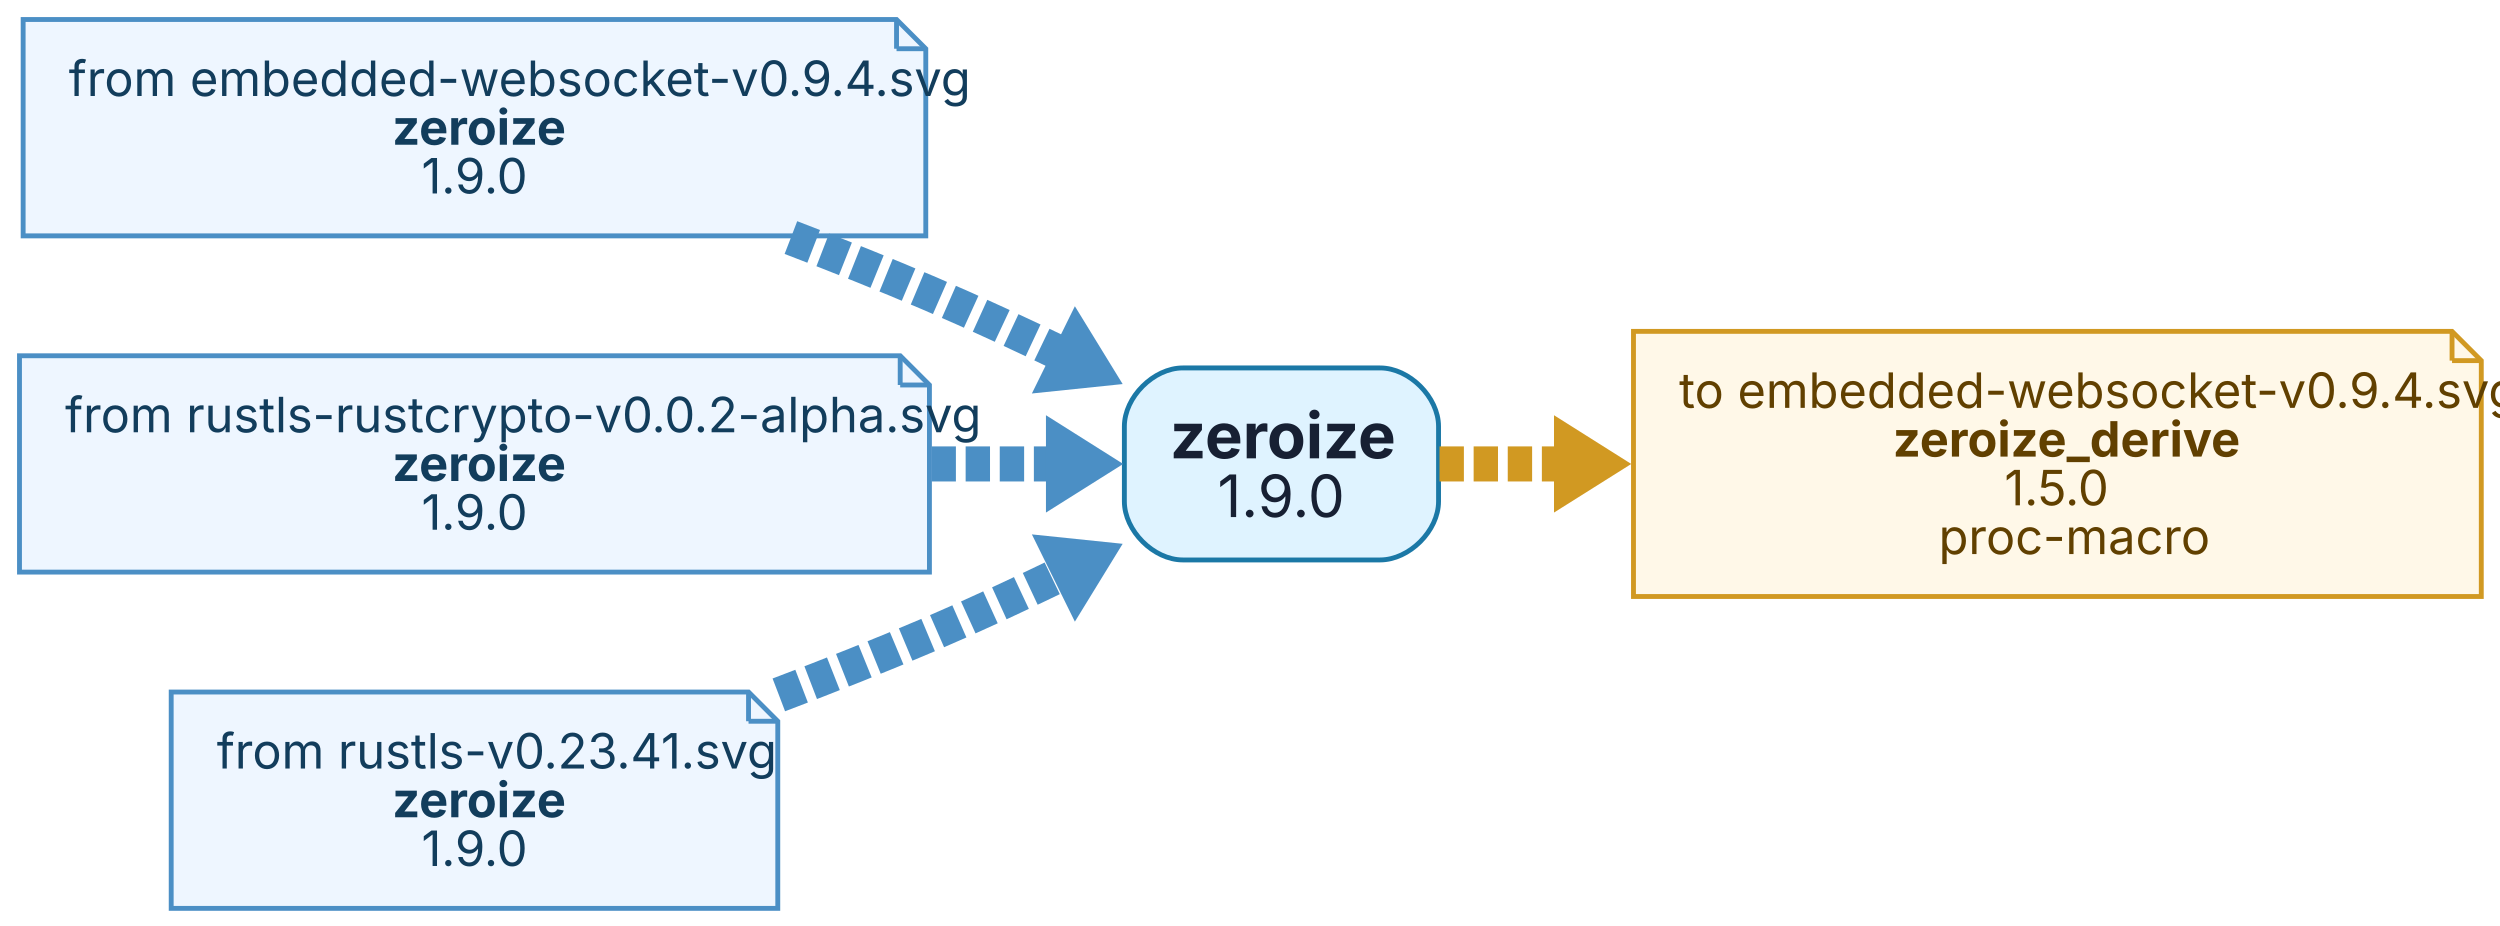
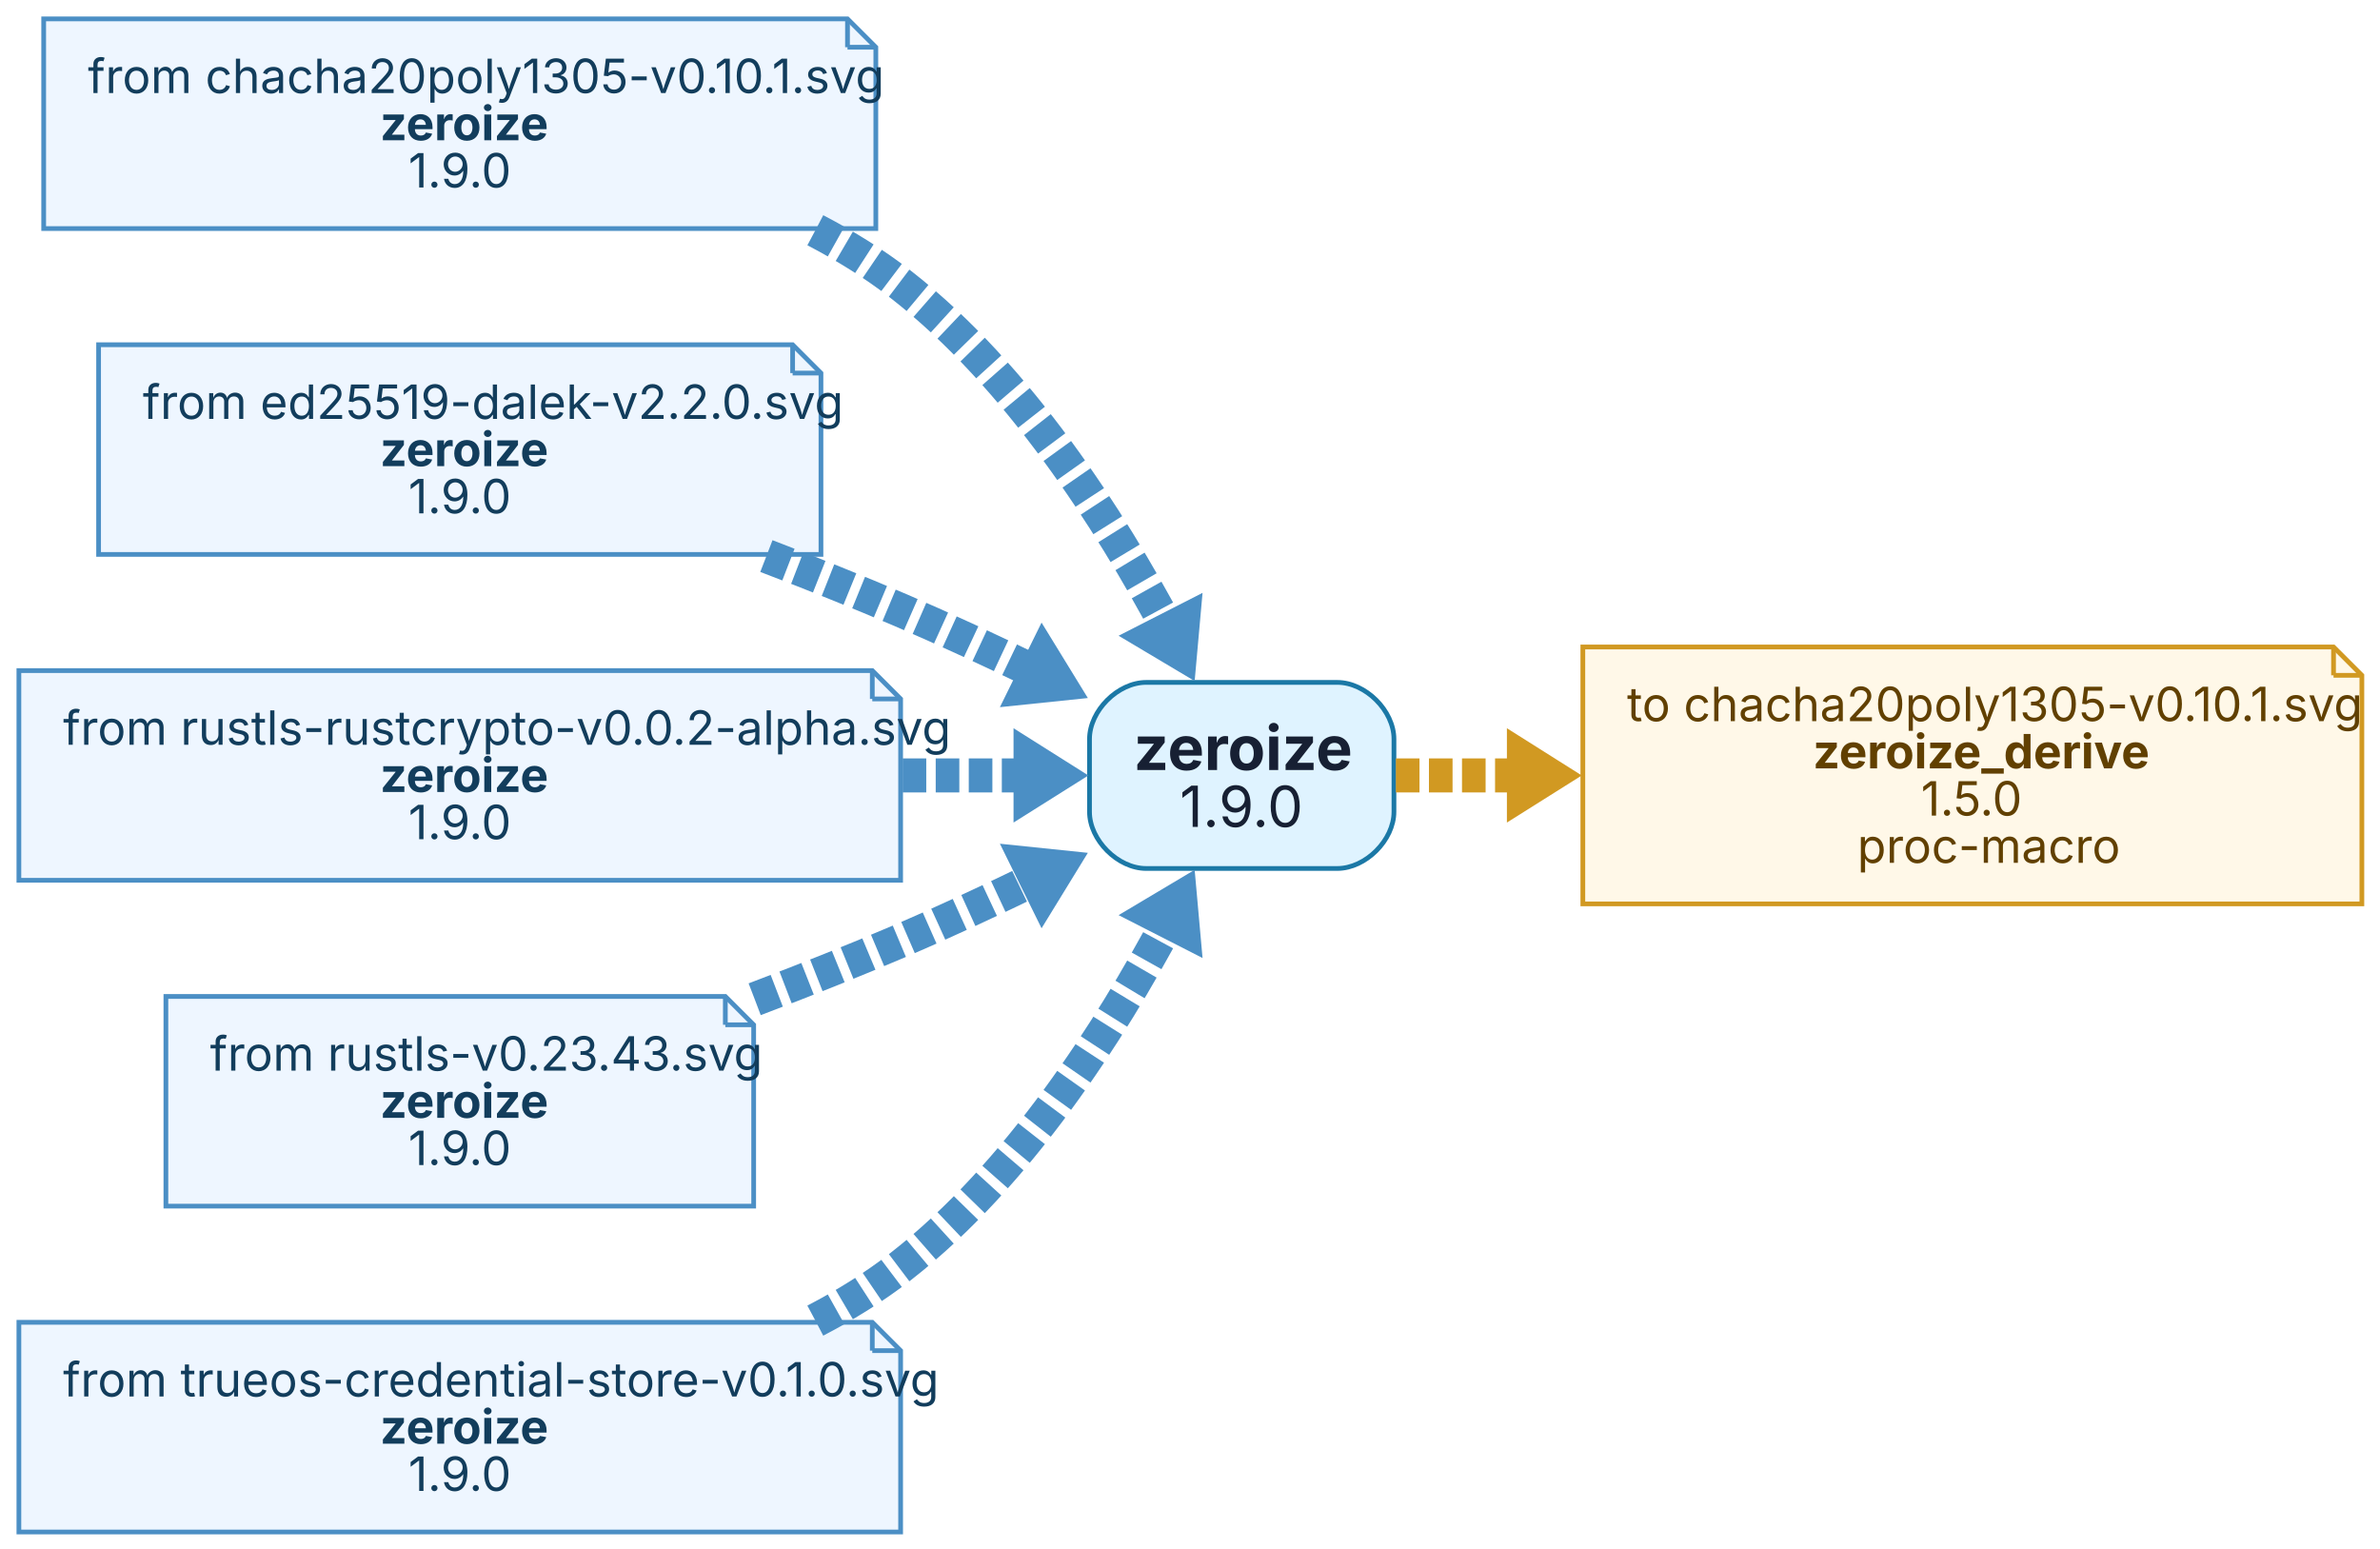
- <svg xmlns="http://www.w3.org/2000/svg" width="513pt" height="190pt" viewBox="0.00 0.00 513.00 190.00">
-   <g id="graph0" class="graph" transform="scale(1 1) rotate(0) translate(4 186.4)">
-     <polygon fill="white" stroke="none" points="-4,4 -4,-186.4 509.16,-186.4 509.16,4 -4,4" />
+ <svg xmlns="http://www.w3.org/2000/svg" width="504pt" height="328pt" viewBox="0.00 0.00 504.00 328.00">
+   <g id="graph0" class="graph" transform="scale(1 1) rotate(0) translate(4 324.4)">
+     <polygon fill="white" stroke="none" points="-4,4 -4,-324.4 500.16,-324.4 500.16,4 -4,4" />
    <g id="node1" class="node">
-       <path fill="#dff3ff" stroke="#1b78a6" d="M279.19,-110.9C279.19,-110.9 238.72,-110.9 238.72,-110.9 232.72,-110.9 226.72,-104.9 226.72,-98.9 226.72,-98.9 226.72,-83.5 226.72,-83.5 226.72,-77.5 232.72,-71.5 238.72,-71.5 238.72,-71.5 279.19,-71.5 279.19,-71.5 285.19,-71.5 291.19,-77.5 291.19,-83.5 291.19,-83.5 291.19,-98.9 291.19,-98.9 291.19,-104.9 285.19,-110.9 279.19,-110.9" />
-       <text xml:space="preserve" text-anchor="start" x="236.08" y="-92.35" font-family="Inter,Arial" font-weight="bold" font-size="13.00" fill="#172033">zeroize</text>
-       <text xml:space="preserve" text-anchor="start" x="245.83" y="-80.3" font-family="Inter,Arial" font-size="12.00" fill="#172033">1.9.0</text>
+       <path fill="#dff3ff" stroke="#1b78a6" d="M279.19,-179.9C279.19,-179.9 238.72,-179.9 238.72,-179.9 232.72,-179.9 226.72,-173.9 226.72,-167.9 226.72,-167.9 226.72,-152.5 226.72,-152.5 226.72,-146.5 232.72,-140.5 238.72,-140.5 238.72,-140.5 279.19,-140.5 279.19,-140.5 285.19,-140.5 291.19,-146.5 291.19,-152.5 291.19,-152.5 291.19,-167.9 291.19,-167.9 291.19,-173.9 285.19,-179.9 279.19,-179.9" />
+       <text xml:space="preserve" text-anchor="start" x="236.08" y="-161.35" font-family="Inter,Arial" font-weight="bold" font-size="13.00" fill="#172033">zeroize</text>
+       <text xml:space="preserve" text-anchor="start" x="245.83" y="-149.3" font-family="Inter,Arial" font-size="12.00" fill="#172033">1.9.0</text>
    </g>
    <g id="node2" class="node">
-       <polygon fill="#fff8e8" stroke="#d19922" points="499.16,-118.4 331.19,-118.4 331.19,-64 505.16,-64 505.16,-112.4 499.16,-118.4" />
-       <polyline fill="none" stroke="#d19922" points="499.16,-118.4 499.16,-112.4" />
-       <polyline fill="none" stroke="#d19922" points="505.16,-112.4 499.16,-112.4" />
-       <text xml:space="preserve" text-anchor="start" x="340.55" y="-102.7" font-family="Inter,Arial" font-size="10.00" fill="#614000">to embedded-websocket-v0.9.4.svg</text>
-       <text xml:space="preserve" text-anchor="start" x="384.42" y="-92.7" font-family="Inter,Arial" font-weight="bold" font-size="10.00" fill="#614000">zeroize_derive</text>
-       <text xml:space="preserve" text-anchor="start" x="407.3" y="-82.7" font-family="Inter,Arial" font-size="10.00" fill="#614000">1.5.0</text>
-       <text xml:space="preserve" text-anchor="start" x="393.8" y="-72.7" font-family="Inter,Arial" font-size="10.00" fill="#614000">proc-macro</text>
+       <polygon fill="#fff8e8" stroke="#d19922" points="490.16,-187.4 331.19,-187.4 331.19,-133 496.16,-133 496.16,-181.4 490.16,-187.4" />
+       <polyline fill="none" stroke="#d19922" points="490.16,-187.4 490.16,-181.4" />
+       <polyline fill="none" stroke="#d19922" points="496.16,-181.4 490.16,-181.4" />
+       <text xml:space="preserve" text-anchor="start" x="340.55" y="-171.7" font-family="Inter,Arial" font-size="10.00" fill="#614000">to chacha20poly1305-v0.10.1.svg</text>
+       <text xml:space="preserve" text-anchor="start" x="379.92" y="-161.7" font-family="Inter,Arial" font-weight="bold" font-size="10.00" fill="#614000">zeroize_derive</text>
+       <text xml:space="preserve" text-anchor="start" x="402.8" y="-151.7" font-family="Inter,Arial" font-size="10.00" fill="#614000">1.5.0</text>
+       <text xml:space="preserve" text-anchor="start" x="389.3" y="-141.7" font-family="Inter,Arial" font-size="10.00" fill="#614000">proc-macro</text>
    </g>
    <g id="edge1" class="edge">
-       <path fill="none" stroke="#d19922" stroke-width="7.2" stroke-dasharray="5,2" d="M291.39,-91.2C299.61,-91.2 308.92,-91.2 318.67,-91.2" />
-       <polygon fill="#d19922" stroke="#d19922" stroke-width="7.2" points="318.48,-94.67 323.98,-91.2 318.48,-87.74 318.48,-94.67" />
+       <path fill="none" stroke="#d19922" stroke-width="7.2" stroke-dasharray="5,2" d="M291.6,-160.2C299.86,-160.2 309.2,-160.2 318.94,-160.2" />
+       <polygon fill="#d19922" stroke="#d19922" stroke-width="7.2" points="318.71,-163.67 324.21,-160.2 318.71,-156.74 318.71,-163.67" />
    </g>
    <g id="node3" class="node">
-       <polygon fill="#eef6ff" stroke="#4b8fc5" points="179.97,-182.4 0.75,-182.4 0.75,-138 185.97,-138 185.97,-176.4 179.97,-182.4" />
-       <polyline fill="none" stroke="#4b8fc5" points="179.97,-182.4 179.97,-176.4" />
-       <polyline fill="none" stroke="#4b8fc5" points="185.97,-176.4 179.97,-176.4" />
-       <text xml:space="preserve" text-anchor="start" x="10.11" y="-166.7" font-family="Inter,Arial" font-size="10.00" fill="#123d5c">from embedded-websocket-v0.9.4.svg</text>
+       <polygon fill="#eef6ff" stroke="#4b8fc5" points="175.47,-320.4 5.25,-320.4 5.25,-276 181.47,-276 181.47,-314.4 175.47,-320.4" />
+       <polyline fill="none" stroke="#4b8fc5" points="175.47,-320.4 175.47,-314.4" />
+       <polyline fill="none" stroke="#4b8fc5" points="181.47,-314.4 175.47,-314.4" />
+       <text xml:space="preserve" text-anchor="start" x="14.61" y="-304.7" font-family="Inter,Arial" font-size="10.00" fill="#123d5c">from chacha20poly1305-v0.10.1.svg</text>
+       <text xml:space="preserve" text-anchor="start" x="76.49" y="-294.7" font-family="Inter,Arial" font-weight="bold" font-size="10.00" fill="#123d5c">zeroize</text>
+       <text xml:space="preserve" text-anchor="start" x="82.49" y="-284.7" font-family="Inter,Arial" font-size="10.00" fill="#123d5c">1.9.0</text>
+     </g>
+     <g id="edge2" class="edge">
+       <path fill="none" stroke="#4b8fc5" stroke-width="7.2" stroke-dasharray="5,2" d="M168.67,-275.64C175.07,-272.3 181.19,-268.5 186.72,-264.2 211.69,-244.76 231.17,-214.11 243.41,-191.11" />
+       <polygon fill="#4b8fc5" stroke="#4b8fc5" stroke-width="7.2" points="246.49,-192.69 245.91,-186.21 240.32,-189.54 246.49,-192.69" />
+     </g>
+     <g id="node4" class="node">
+       <polygon fill="#eef6ff" stroke="#4b8fc5" points="163.85,-251.4 16.88,-251.4 16.88,-207 169.85,-207 169.85,-245.4 163.85,-251.4" />
+       <polyline fill="none" stroke="#4b8fc5" points="163.85,-251.4 163.85,-245.4" />
+       <polyline fill="none" stroke="#4b8fc5" points="169.85,-245.4 163.85,-245.4" />
+       <text xml:space="preserve" text-anchor="start" x="26.24" y="-235.7" font-family="Inter,Arial" font-size="10.00" fill="#123d5c">from ed25519-dalek-v2.2.0.svg</text>
+       <text xml:space="preserve" text-anchor="start" x="76.49" y="-225.7" font-family="Inter,Arial" font-weight="bold" font-size="10.00" fill="#123d5c">zeroize</text>
+       <text xml:space="preserve" text-anchor="start" x="82.49" y="-215.7" font-family="Inter,Arial" font-size="10.00" fill="#123d5c">1.9.0</text>
+     </g>
+     <g id="edge3" class="edge">
+       <path fill="none" stroke="#4b8fc5" stroke-width="7.2" stroke-dasharray="5,2" d="M158.3,-206.65C167.89,-202.98 177.61,-199.1 186.72,-195.2 196.19,-191.14 206.2,-186.47 215.63,-181.89" />
+       <polygon fill="#4b8fc5" stroke="#4b8fc5" stroke-width="7.2" points="216.91,-185.12 220.31,-179.58 213.85,-178.91 216.91,-185.12" />
+     </g>
+     <g id="node5" class="node">
+       <polygon fill="#eef6ff" stroke="#4b8fc5" points="180.72,-182.4 0,-182.4 0,-138 186.72,-138 186.72,-176.4 180.72,-182.4" />
+       <polyline fill="none" stroke="#4b8fc5" points="180.72,-182.4 180.72,-176.4" />
+       <polyline fill="none" stroke="#4b8fc5" points="186.72,-176.4 180.72,-176.4" />
+       <text xml:space="preserve" text-anchor="start" x="9.36" y="-166.7" font-family="Inter,Arial" font-size="10.00" fill="#123d5c">from rustls-rustcrypto-v0.0.2-alpha.svg</text>
      <text xml:space="preserve" text-anchor="start" x="76.49" y="-156.7" font-family="Inter,Arial" font-weight="bold" font-size="10.00" fill="#123d5c">zeroize</text>
      <text xml:space="preserve" text-anchor="start" x="82.49" y="-146.7" font-family="Inter,Arial" font-size="10.00" fill="#123d5c">1.9.0</text>
    </g>
-     <g id="edge2" class="edge">
-       <path fill="none" stroke="#4b8fc5" stroke-width="7.2" stroke-dasharray="5,2" d="M158.3,-137.65C167.89,-133.98 177.61,-130.1 186.72,-126.2 196.19,-122.14 206.2,-117.47 215.63,-112.89" />
-       <polygon fill="#4b8fc5" stroke="#4b8fc5" stroke-width="7.2" points="216.91,-116.12 220.31,-110.58 213.85,-109.91 216.91,-116.12" />
+     <g id="edge4" class="edge">
+       <path fill="none" stroke="#4b8fc5" stroke-width="7.2" stroke-dasharray="5,2" d="M187.15,-160.2C196.65,-160.2 205.94,-160.2 214.51,-160.2" />
+       <polygon fill="#4b8fc5" stroke="#4b8fc5" stroke-width="7.2" points="214.23,-163.67 219.73,-160.2 214.23,-156.74 214.23,-163.67" />
    </g>
-     <g id="node4" class="node">
-       <polygon fill="#eef6ff" stroke="#4b8fc5" points="180.72,-113.4 0,-113.4 0,-69 186.72,-69 186.72,-107.4 180.72,-113.4" />
-       <polyline fill="none" stroke="#4b8fc5" points="180.72,-113.4 180.72,-107.4" />
-       <polyline fill="none" stroke="#4b8fc5" points="186.72,-107.4 180.72,-107.4" />
-       <text xml:space="preserve" text-anchor="start" x="9.36" y="-97.7" font-family="Inter,Arial" font-size="10.00" fill="#123d5c">from rustls-rustcrypto-v0.0.2-alpha.svg</text>
+     <g id="node6" class="node">
+       <polygon fill="#eef6ff" stroke="#4b8fc5" points="149.6,-113.4 31.13,-113.4 31.13,-69 155.6,-69 155.6,-107.4 149.6,-113.4" />
+       <polyline fill="none" stroke="#4b8fc5" points="149.6,-113.4 149.6,-107.4" />
+       <polyline fill="none" stroke="#4b8fc5" points="155.6,-107.4 149.6,-107.4" />
+       <text xml:space="preserve" text-anchor="start" x="40.49" y="-97.7" font-family="Inter,Arial" font-size="10.00" fill="#123d5c">from rustls-v0.23.43.svg</text>
      <text xml:space="preserve" text-anchor="start" x="76.49" y="-87.7" font-family="Inter,Arial" font-weight="bold" font-size="10.00" fill="#123d5c">zeroize</text>
      <text xml:space="preserve" text-anchor="start" x="82.49" y="-77.7" font-family="Inter,Arial" font-size="10.00" fill="#123d5c">1.9.0</text>
    </g>
-     <g id="edge3" class="edge">
-       <path fill="none" stroke="#4b8fc5" stroke-width="7.2" stroke-dasharray="5,2" d="M187.15,-91.2C196.65,-91.2 205.94,-91.2 214.51,-91.2" />
-       <polygon fill="#4b8fc5" stroke="#4b8fc5" stroke-width="7.2" points="214.23,-94.67 219.73,-91.2 214.23,-87.74 214.23,-94.67" />
+     <g id="edge5" class="edge">
+       <path fill="none" stroke="#4b8fc5" stroke-width="7.2" stroke-dasharray="5,2" d="M155.82,-112.81C166.21,-116.75 176.82,-120.96 186.72,-125.2 196.19,-129.26 206.2,-133.93 215.63,-138.51" />
+       <polygon fill="#4b8fc5" stroke="#4b8fc5" stroke-width="7.2" points="213.85,-141.49 220.31,-140.82 216.91,-135.28 213.85,-141.49" />
    </g>
-     <g id="node5" class="node">
-       <polygon fill="#eef6ff" stroke="#4b8fc5" points="149.6,-44.4 31.13,-44.4 31.13,0 155.6,0 155.6,-38.4 149.6,-44.4" />
-       <polyline fill="none" stroke="#4b8fc5" points="149.6,-44.4 149.6,-38.4" />
-       <polyline fill="none" stroke="#4b8fc5" points="155.6,-38.4 149.6,-38.4" />
-       <text xml:space="preserve" text-anchor="start" x="40.49" y="-28.7" font-family="Inter,Arial" font-size="10.00" fill="#123d5c">from rustls-v0.23.41.svg</text>
+     <g id="node7" class="node">
+       <polygon fill="#eef6ff" stroke="#4b8fc5" points="180.72,-44.4 0,-44.4 0,0 186.72,0 186.72,-38.4 180.72,-44.4" />
+       <polyline fill="none" stroke="#4b8fc5" points="180.72,-44.4 180.72,-38.4" />
+       <polyline fill="none" stroke="#4b8fc5" points="186.72,-38.4 180.72,-38.4" />
+       <text xml:space="preserve" text-anchor="start" x="9.36" y="-28.7" font-family="Inter,Arial" font-size="10.00" fill="#123d5c">from trueos-credential-store-v0.1.0.svg</text>
      <text xml:space="preserve" text-anchor="start" x="76.49" y="-18.7" font-family="Inter,Arial" font-weight="bold" font-size="10.00" fill="#123d5c">zeroize</text>
      <text xml:space="preserve" text-anchor="start" x="82.49" y="-8.7" font-family="Inter,Arial" font-size="10.00" fill="#123d5c">1.9.0</text>
    </g>
-     <g id="edge4" class="edge">
-       <path fill="none" stroke="#4b8fc5" stroke-width="7.2" stroke-dasharray="5,2" d="M155.82,-43.81C166.21,-47.75 176.82,-51.96 186.72,-56.2 196.19,-60.26 206.2,-64.93 215.63,-69.51" />
-       <polygon fill="#4b8fc5" stroke="#4b8fc5" stroke-width="7.2" points="213.85,-72.49 220.31,-71.82 216.91,-66.28 213.85,-72.49" />
+     <g id="edge6" class="edge">
+       <path fill="none" stroke="#4b8fc5" stroke-width="7.2" stroke-dasharray="5,2" d="M168.67,-44.76C175.07,-48.1 181.19,-51.9 186.72,-56.2 211.69,-75.64 231.17,-106.29 243.41,-129.29" />
+       <polygon fill="#4b8fc5" stroke="#4b8fc5" stroke-width="7.2" points="240.32,-130.86 245.91,-134.19 246.49,-127.71 240.32,-130.86" />
    </g>
  </g>
</svg>
